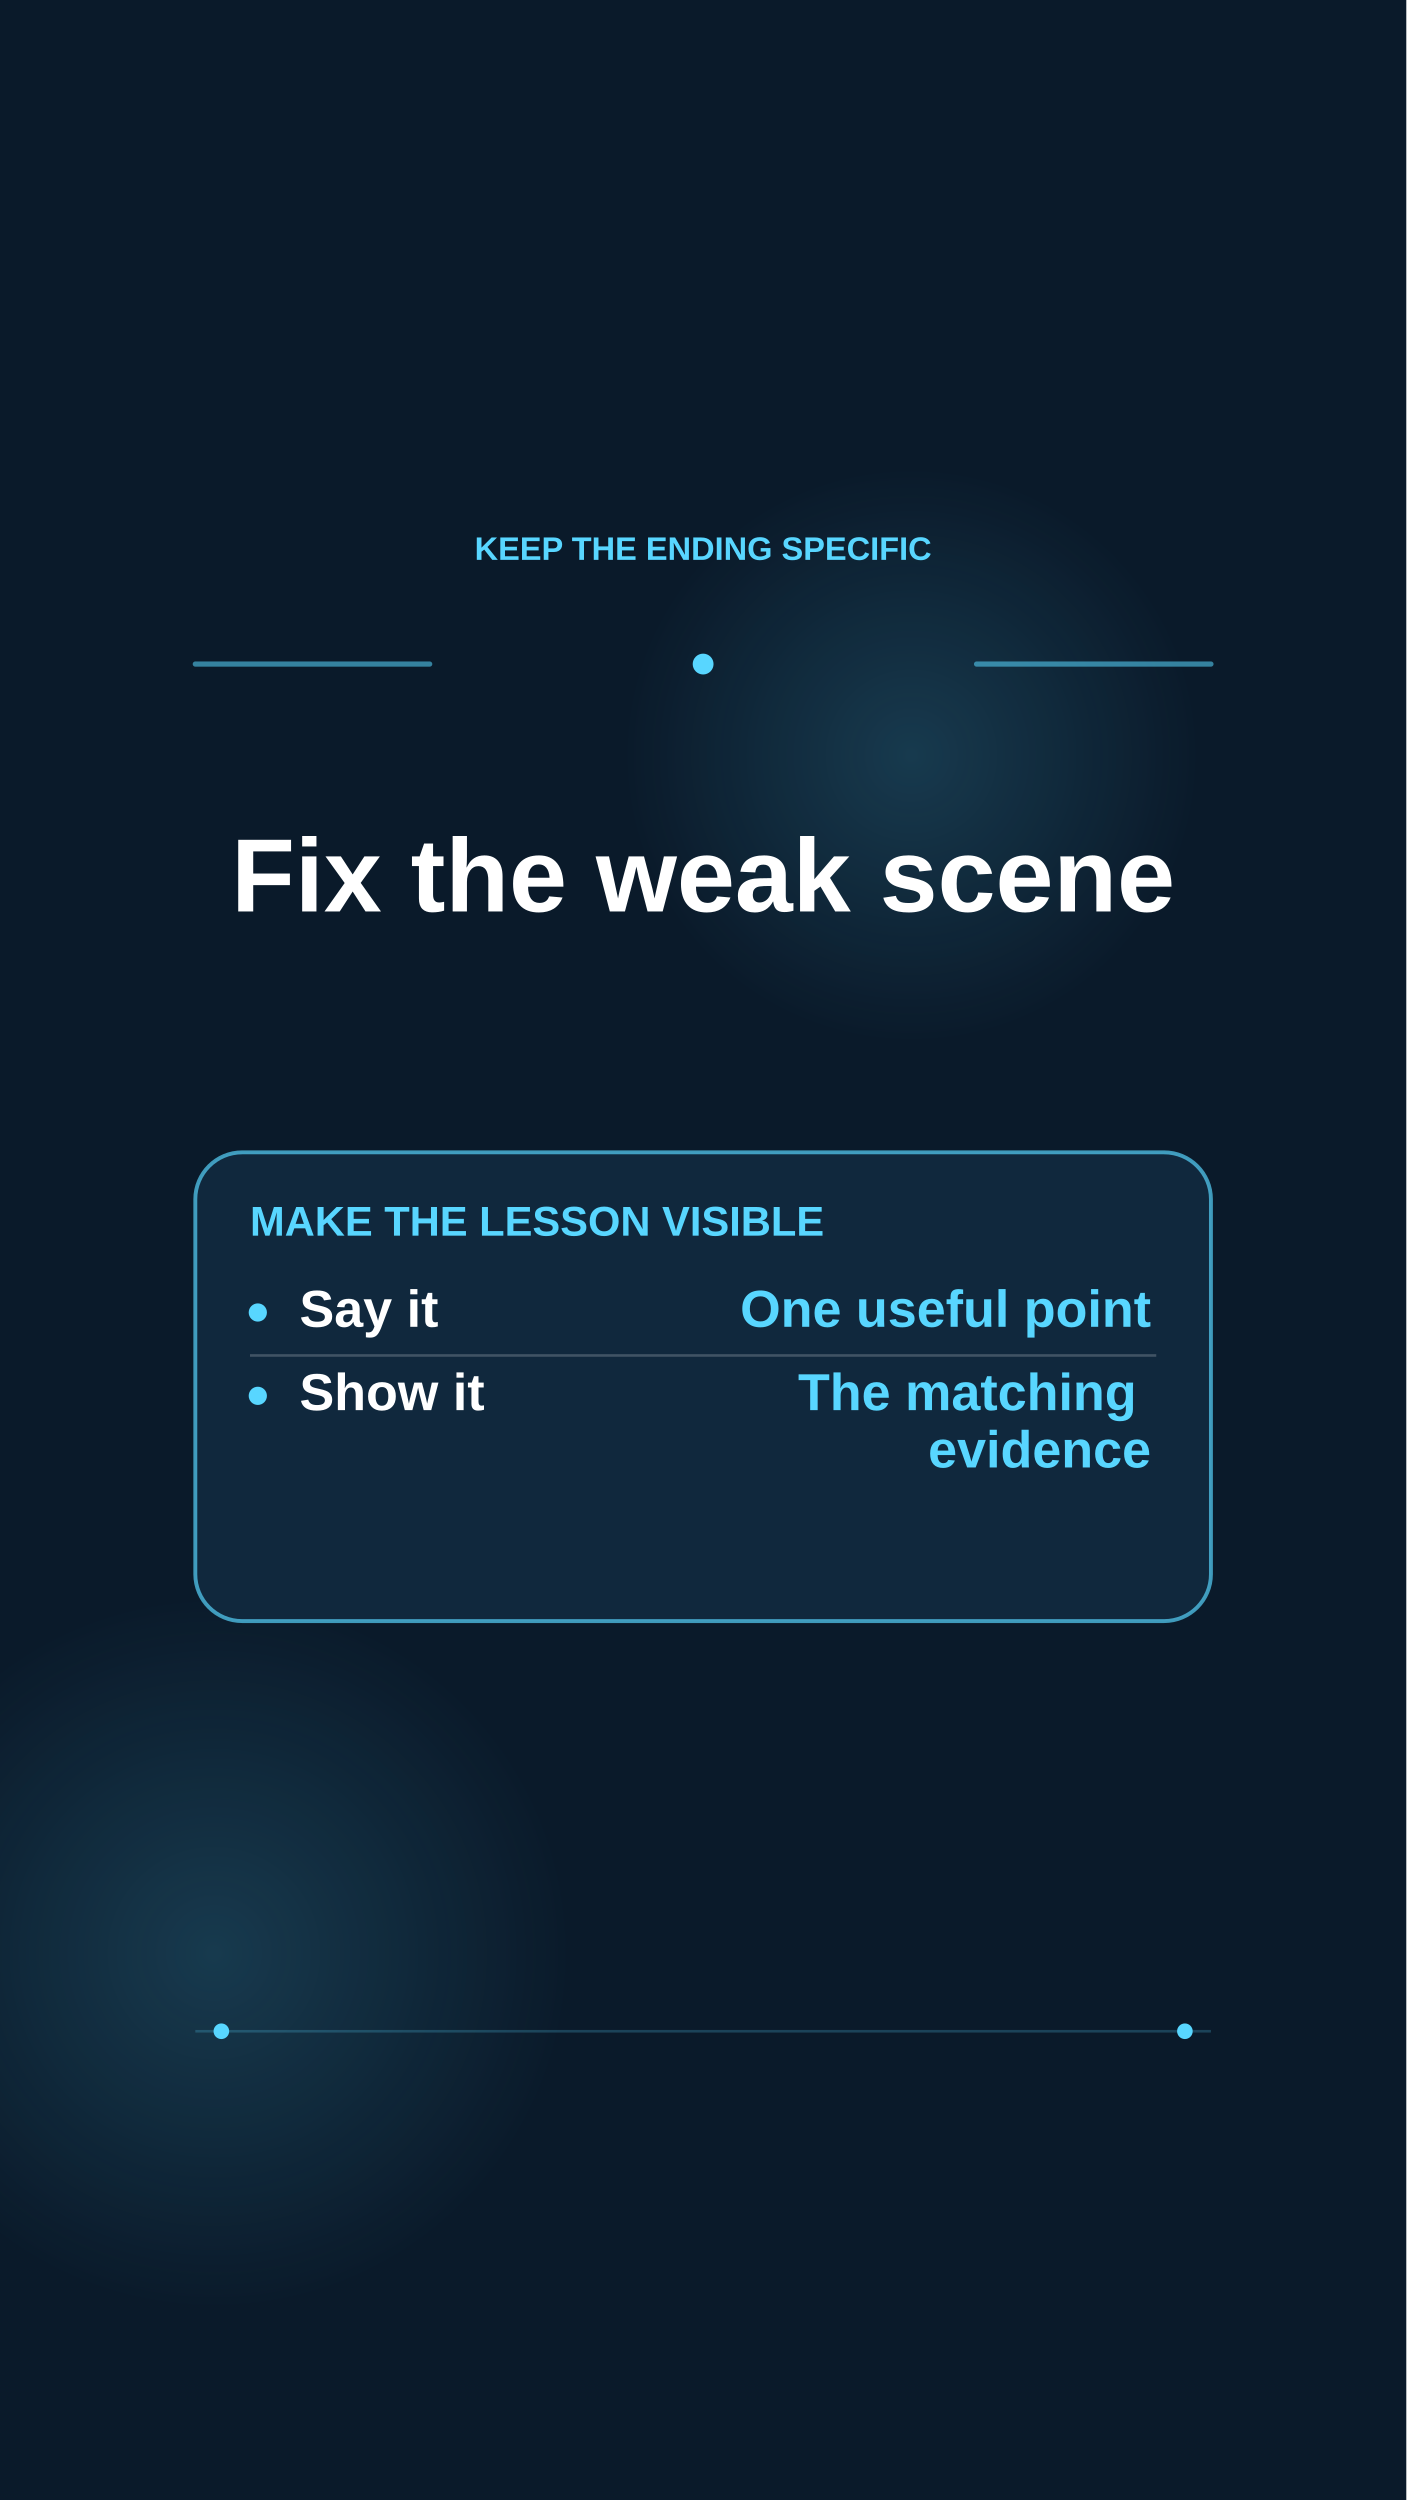
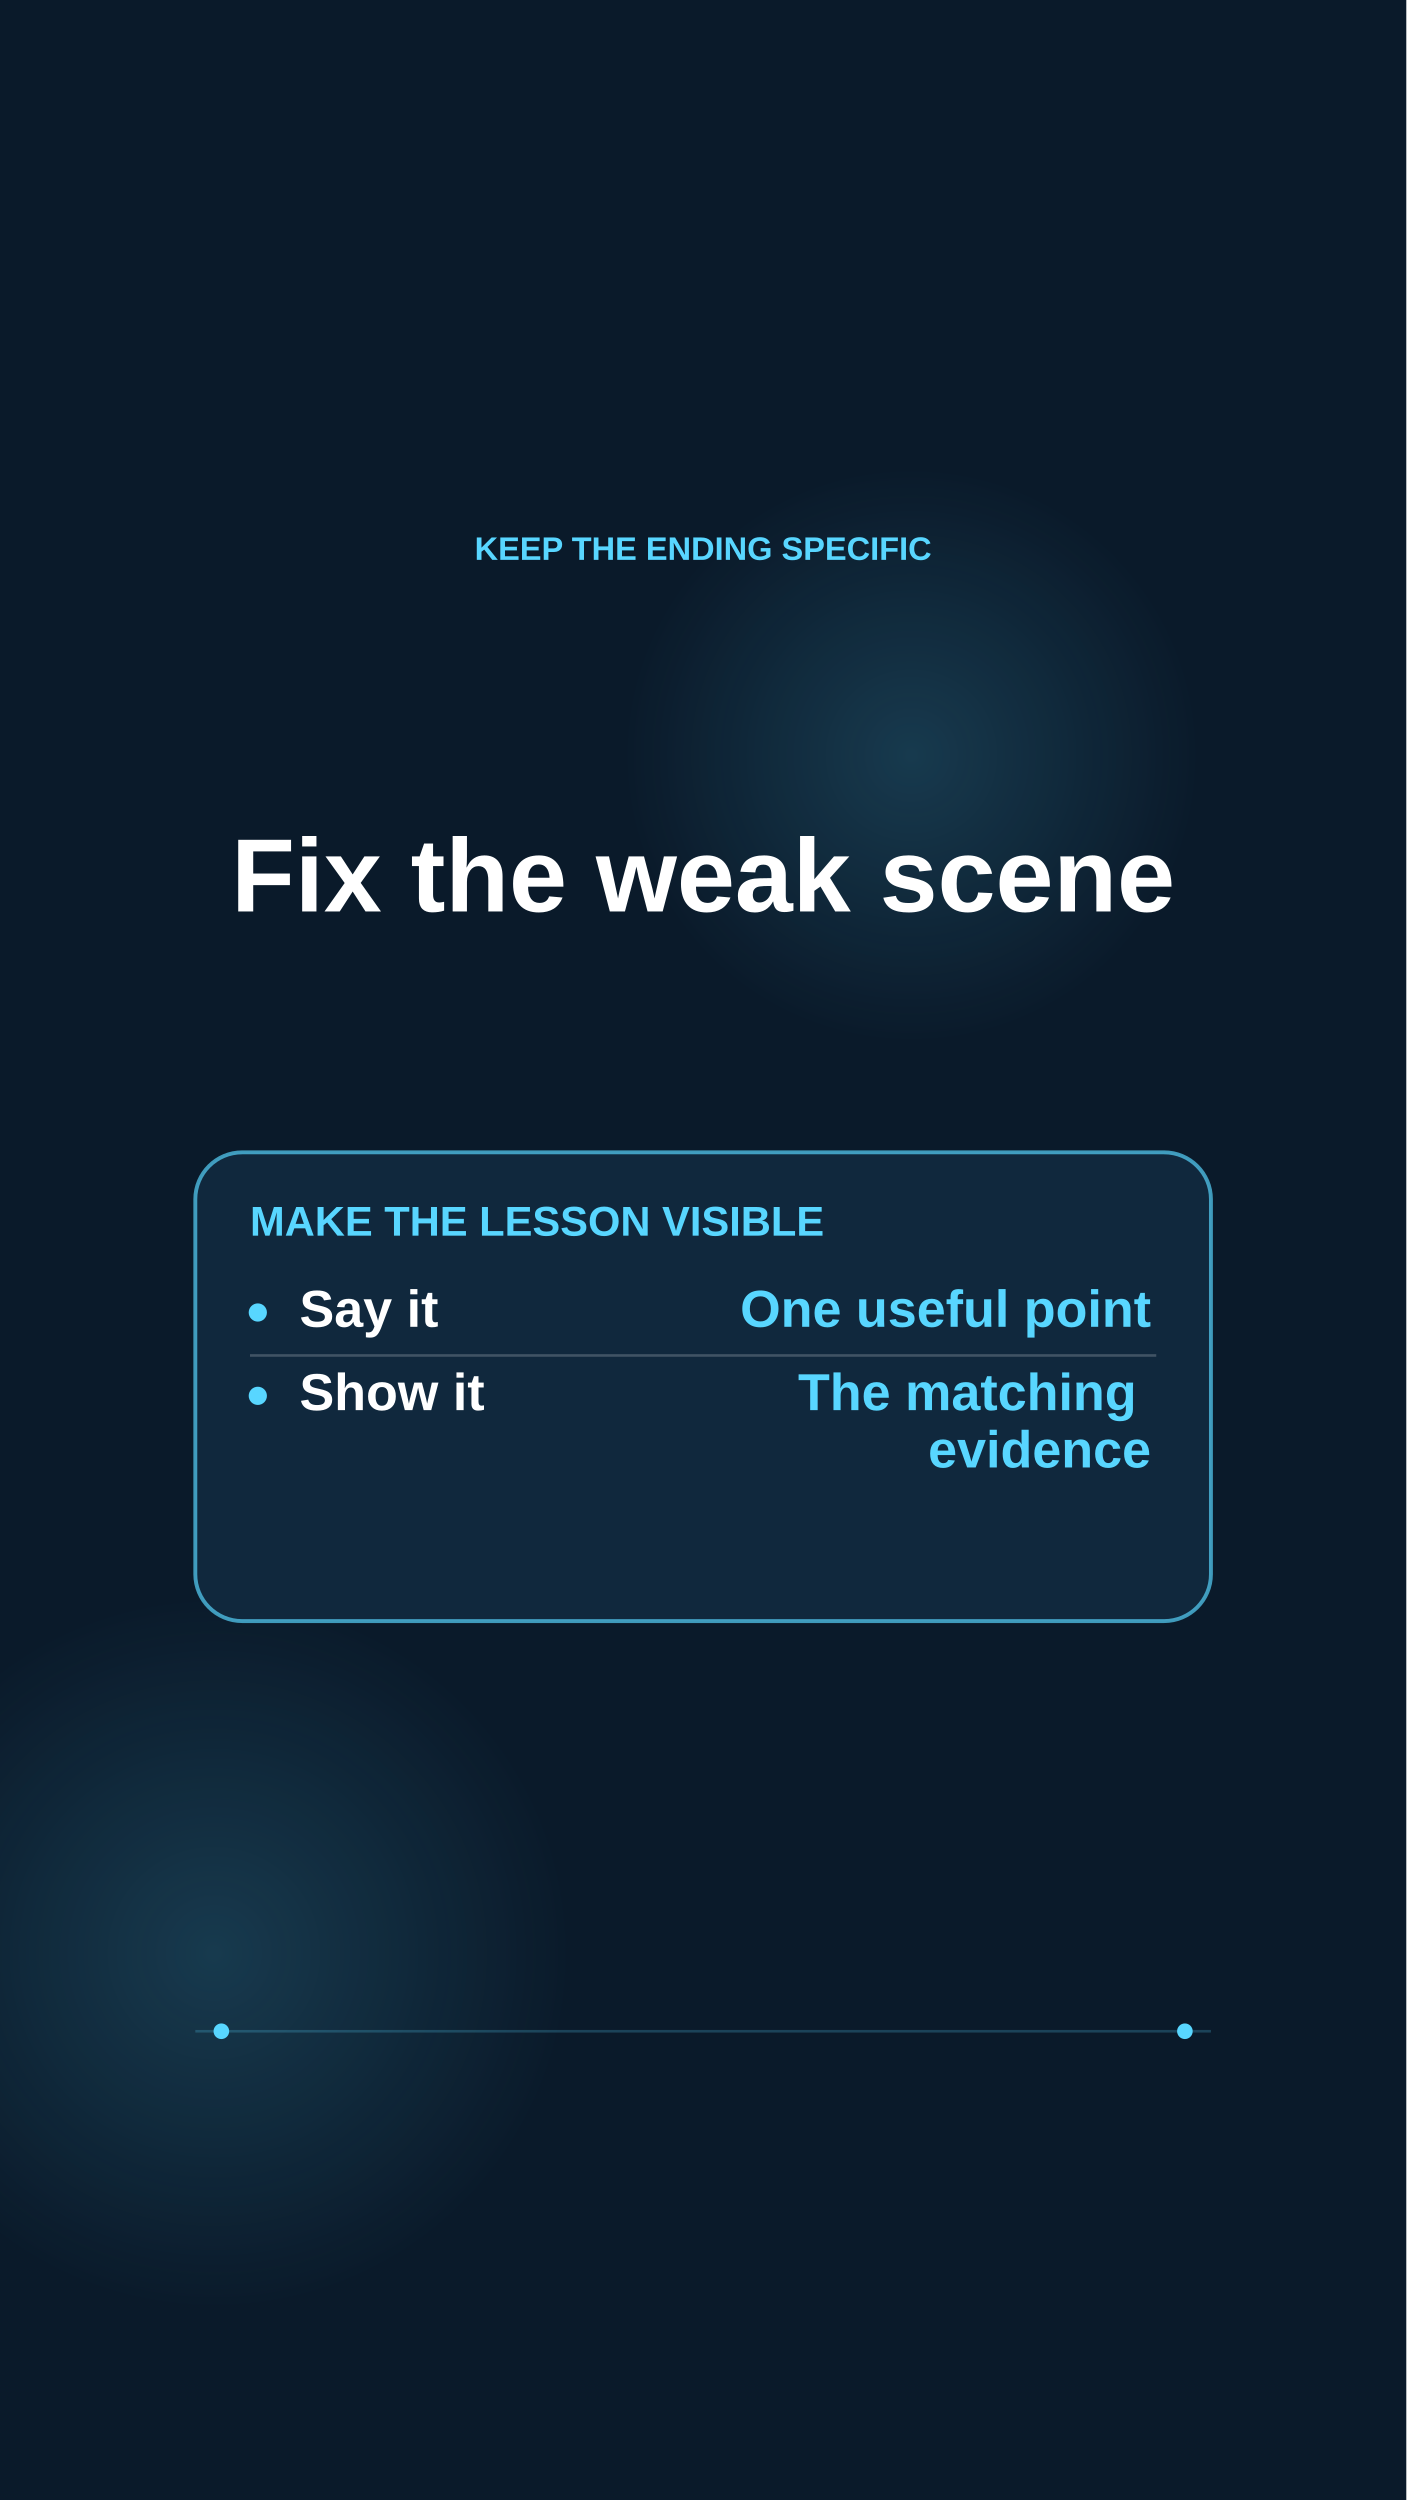
<svg xmlns="http://www.w3.org/2000/svg" width="1080" height="1920" viewBox="0 0 1080 1920">
  <defs>
    <radialGradient id="glow">
      <stop offset="0" stop-color="#58D6FF" stop-opacity=".17" />
      <stop offset="1" stop-color="#58D6FF" stop-opacity="0" />
    </radialGradient>
    <linearGradient id="edge" x1="0" y1="0" x2="1" y2="1">
      <stop stop-color="#58D6FF" stop-opacity=".45" />
      <stop offset="1" stop-color="#58D6FF" stop-opacity=".06" />
    </linearGradient>
  </defs>
  <rect width="1080" height="1920" fill="#0A1A2A" />
  <circle cx="700" cy="580" r="220" fill="url(#glow)" />
  <circle cx="164" cy="1500" r="275" fill="url(#glow)" />
  <path d="M70 0v1920" stroke="url(#edge)" stroke-width="2" />
-   <path d="M150 510h180M750 510h180" stroke="#58D6FF" stroke-opacity=".55" stroke-width="4" stroke-linecap="round" />
-   <circle cx="540" cy="510" r="8" fill="#58D6FF" />
  <text class="eyebrow" x="540" y="430" fill="#58D6FF" font-family="Arial, Helvetica, sans-serif" font-size="25" font-weight="700" text-anchor="middle">
    <tspan x="540" dy="0">KEEP THE ENDING SPECIFIC</tspan>
  </text>
  <text class="headline" x="540" y="700" fill="#FFFFFF" font-family="Arial, Helvetica, sans-serif" font-size="80" font-weight="800" text-anchor="middle">
    <tspan x="540" dy="0">Fix the weak scene</tspan>
  </text>
  <g>
    <rect x="150" y="885" width="780" height="360" rx="36" fill="#10283D" stroke="#58D6FF" stroke-opacity="0.68" stroke-width="3" />
    <text class="" x="192" y="949" fill="#58D6FF" font-family="Arial, Helvetica, sans-serif" font-size="32" font-weight="700" text-anchor="start">
      <tspan x="192" dy="0">MAKE THE LESSON VISIBLE</tspan>
    </text>
    <circle cx="198" cy="1008" r="7" fill="#58D6FF" />
    <text class="" x="230" y="1019" fill="#FFFFFF" font-family="Arial, Helvetica, sans-serif" font-size="40" font-weight="700" text-anchor="start">
      <tspan x="230" dy="0">Say it</tspan>
    </text>
    <text class="" x="884" y="1019" fill="#58D6FF" font-family="Arial, Helvetica, sans-serif" font-size="40" font-weight="700" text-anchor="end">
      <tspan x="884" dy="0">One useful point</tspan>
    </text>
    <path d="M192 1041h696" stroke="#FFFFFF" stroke-opacity=".2" stroke-width="2" />
    <circle cx="198" cy="1072" r="7" fill="#58D6FF" />
    <text class="" x="230" y="1083" fill="#FFFFFF" font-family="Arial, Helvetica, sans-serif" font-size="40" font-weight="700" text-anchor="start">
      <tspan x="230" dy="0">Show it</tspan>
    </text>
    <text class="" x="884" y="1083" fill="#58D6FF" font-family="Arial, Helvetica, sans-serif" font-size="40" font-weight="700" text-anchor="end">
      <tspan x="884" dy="0">The matching</tspan>
      <tspan x="884" dy="44">evidence</tspan>
    </text>
  </g>
  <path d="M150 1560h780" stroke="#58D6FF" stroke-opacity=".22" stroke-width="2" />
  <circle cx="170" cy="1560" r="6" fill="#58D6FF" />
  <circle cx="910" cy="1560" r="6" fill="#58D6FF" />
</svg>
